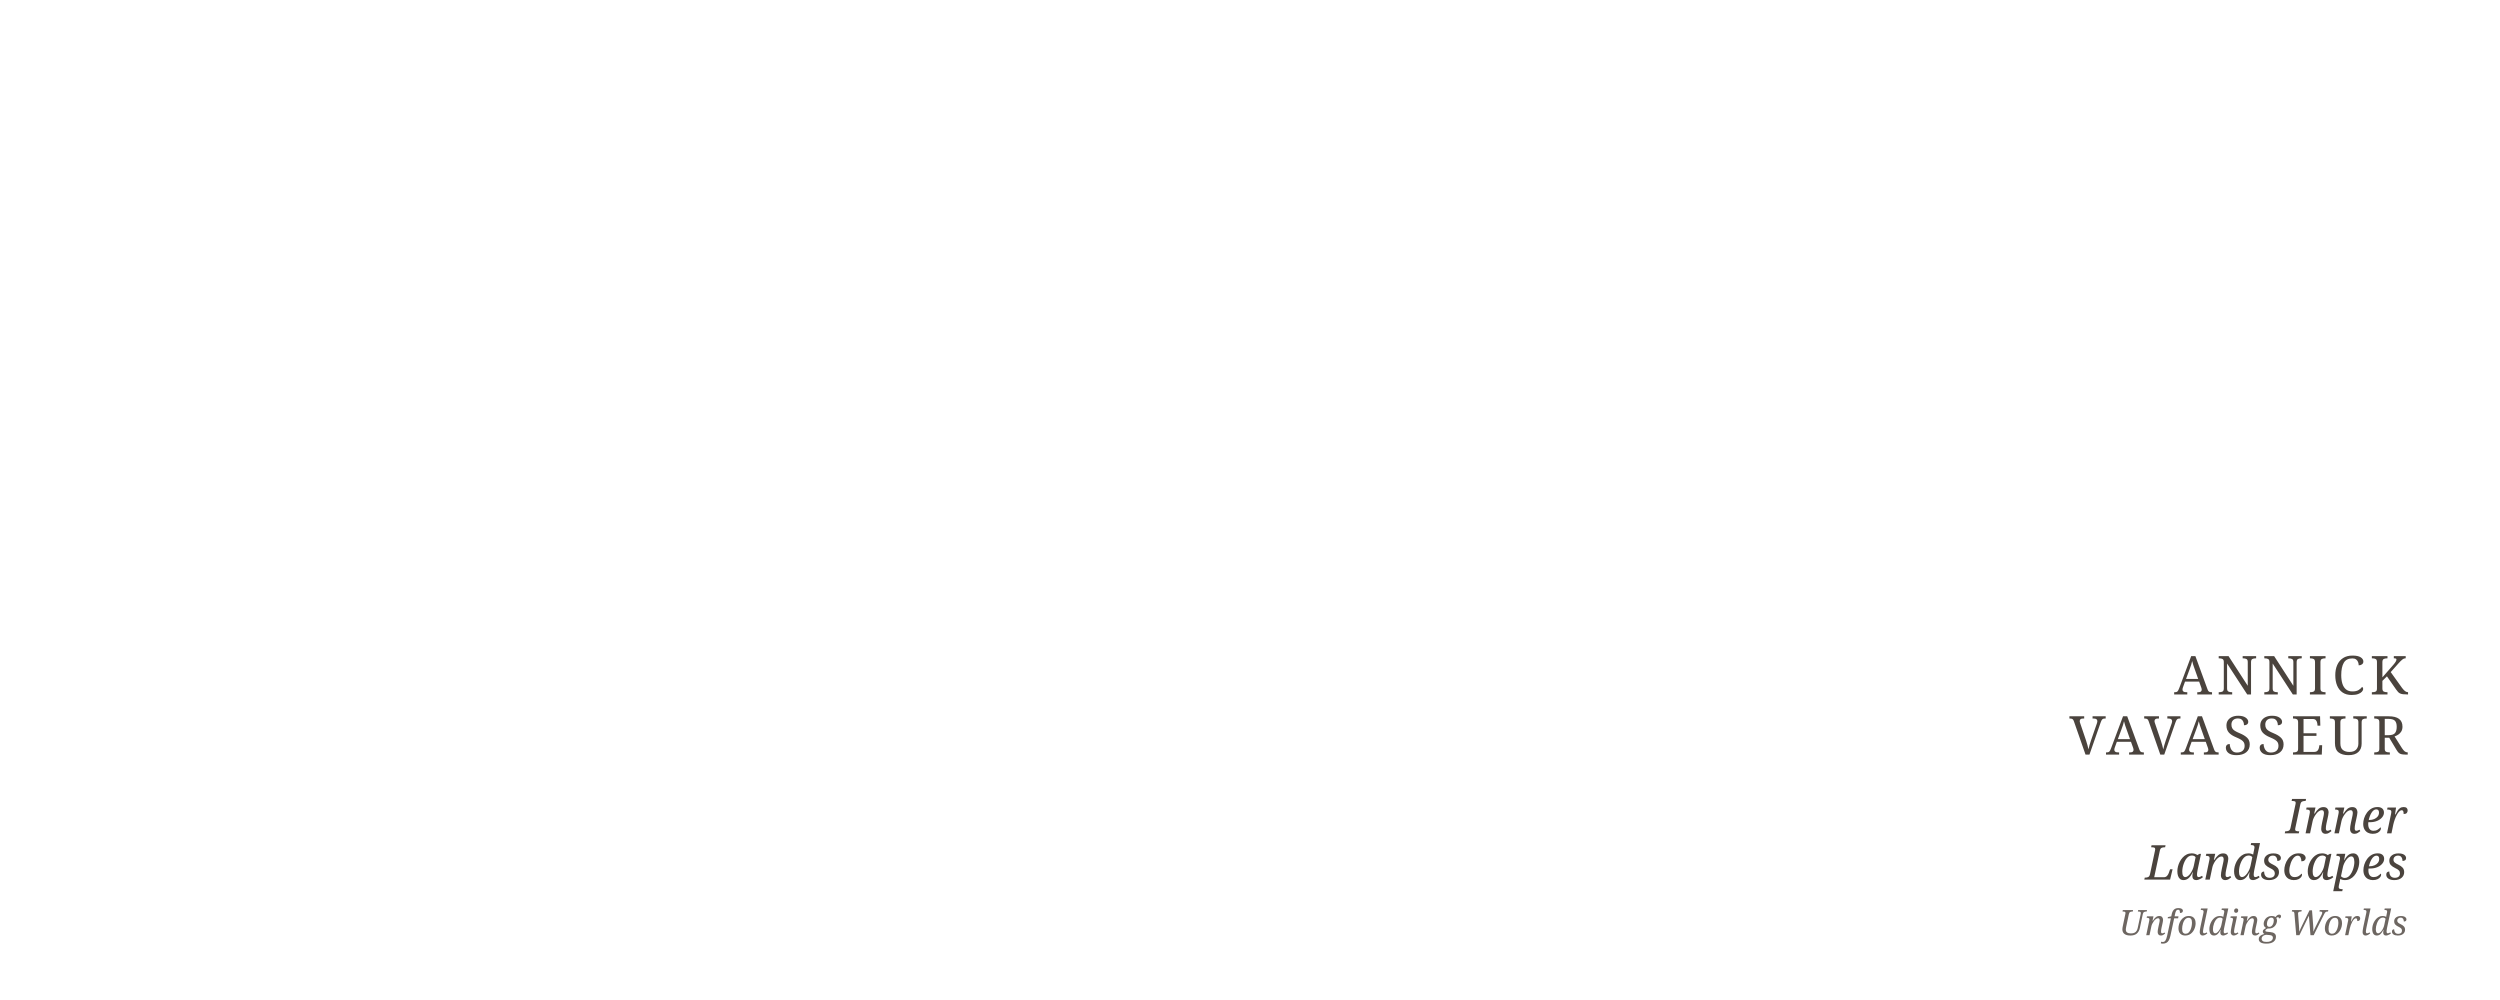
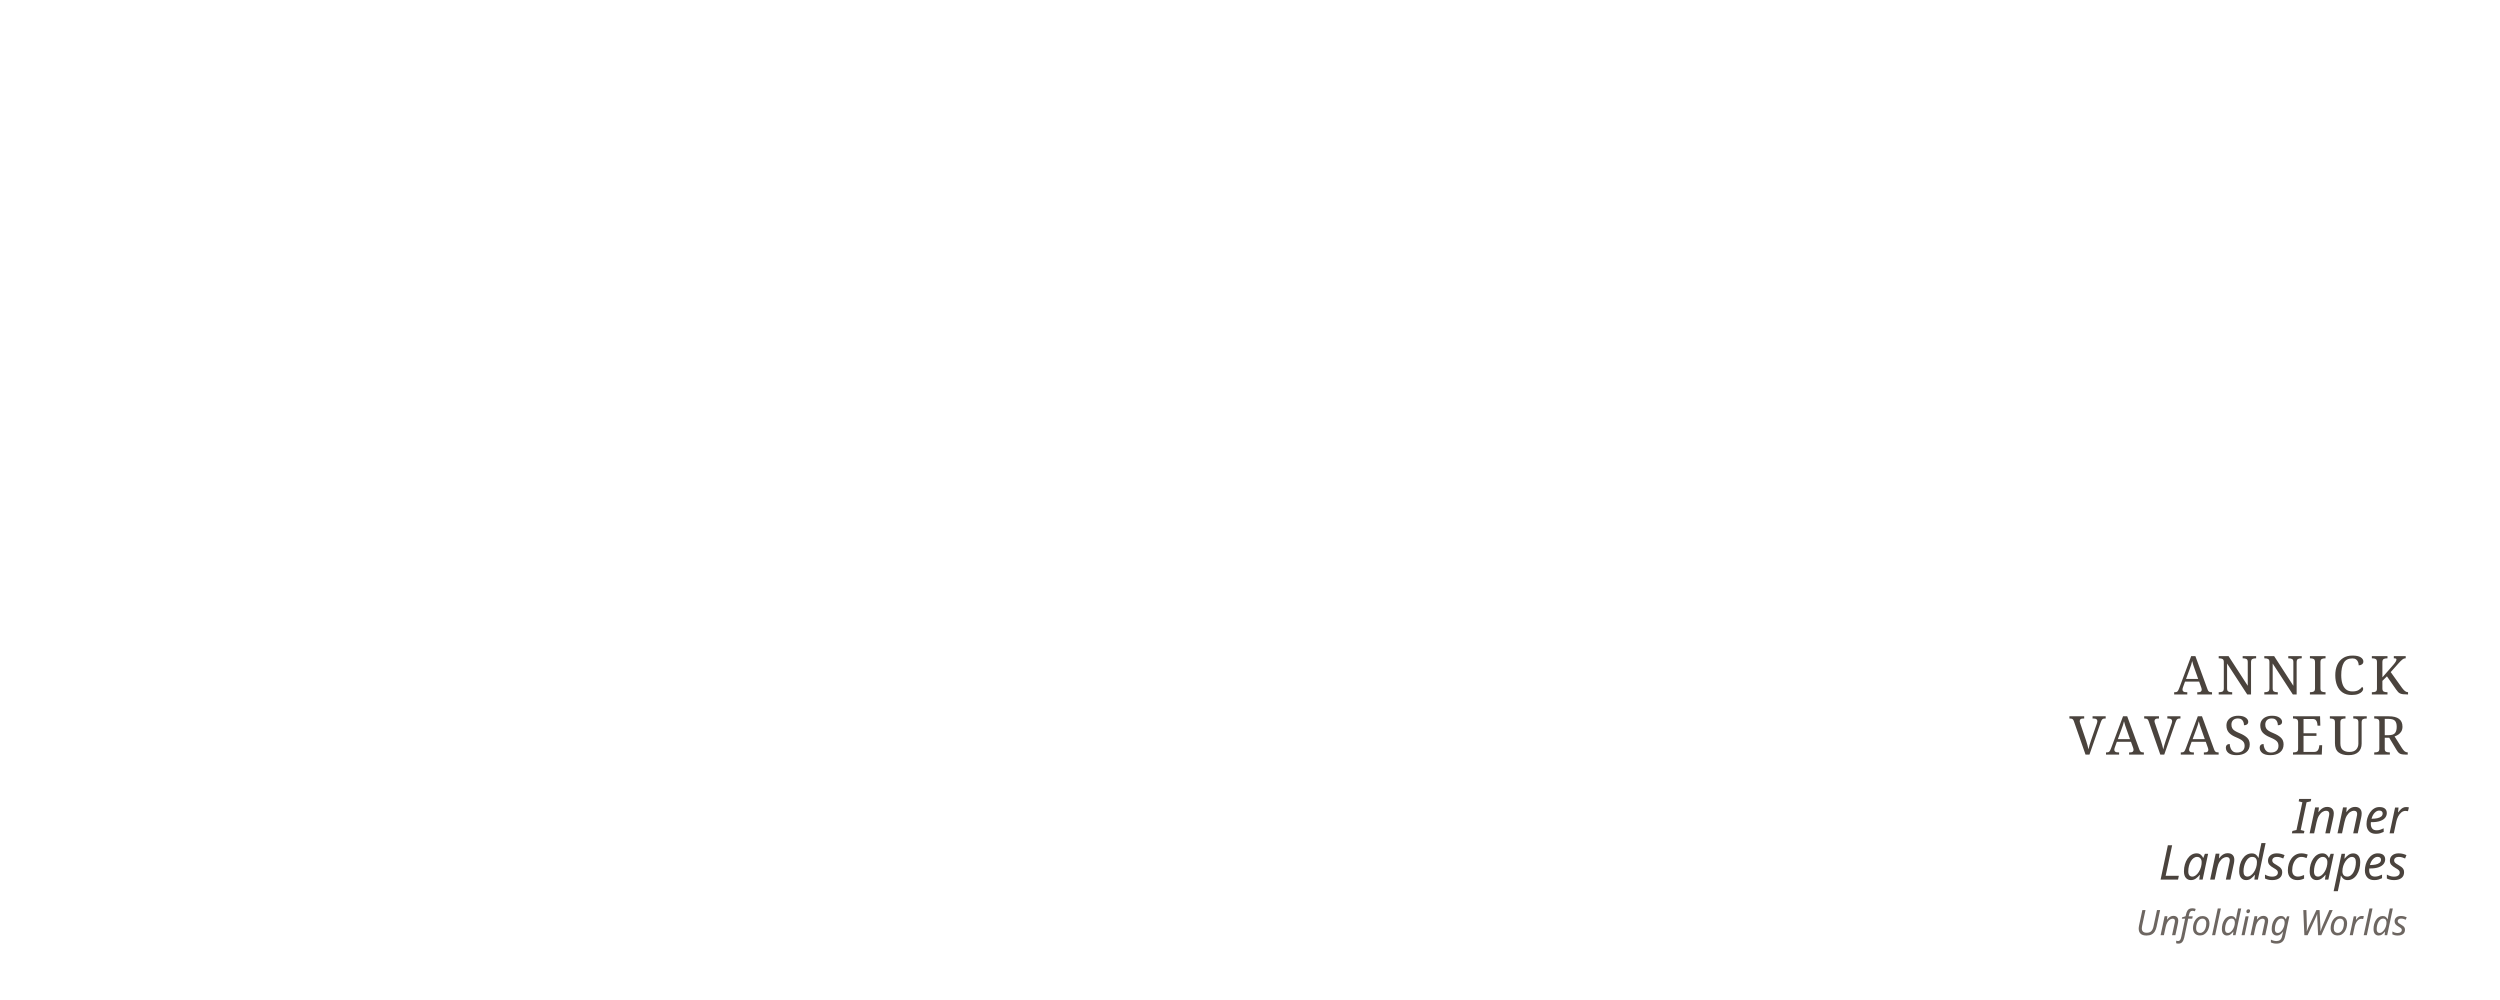
<svg xmlns="http://www.w3.org/2000/svg" viewBox="0 0 2700 1080" preserveAspectRatio="xMidYMid meet">
  <style>

.artist{
    font-family:"Cormorant Garamond", serif;
    fill:#4A433D;
}

.name{
    font-size:58px;
    letter-spacing:5px;
    font-weight:400;
}

.title{
    font-size:52px;
    font-style:italic;
+     font-family:"Cormorant Garamond";
}

.subtitle{
    font-size:38px;
+     font-family:"Cormorant Garamond";
    font-style:italic;
    fill:rgba(80,72,65,.83);
}

</style>
  <g class="artist" text-anchor="end">
    <text class="name" x="2600" y="750">
        ANNICK
    </text>
    <text class="name" x="2600" y="815">
        VAVASSEUR
    </text>
    <text class="title" x="2600" y="900">
        Inner
    </text>
    <text class="title" x="2600" y="950">
        Landscapes
    </text>
    <text class="subtitle" x="2600" y="1010">
        Unfolding Worlds
    </text>
  </g>
</svg>
